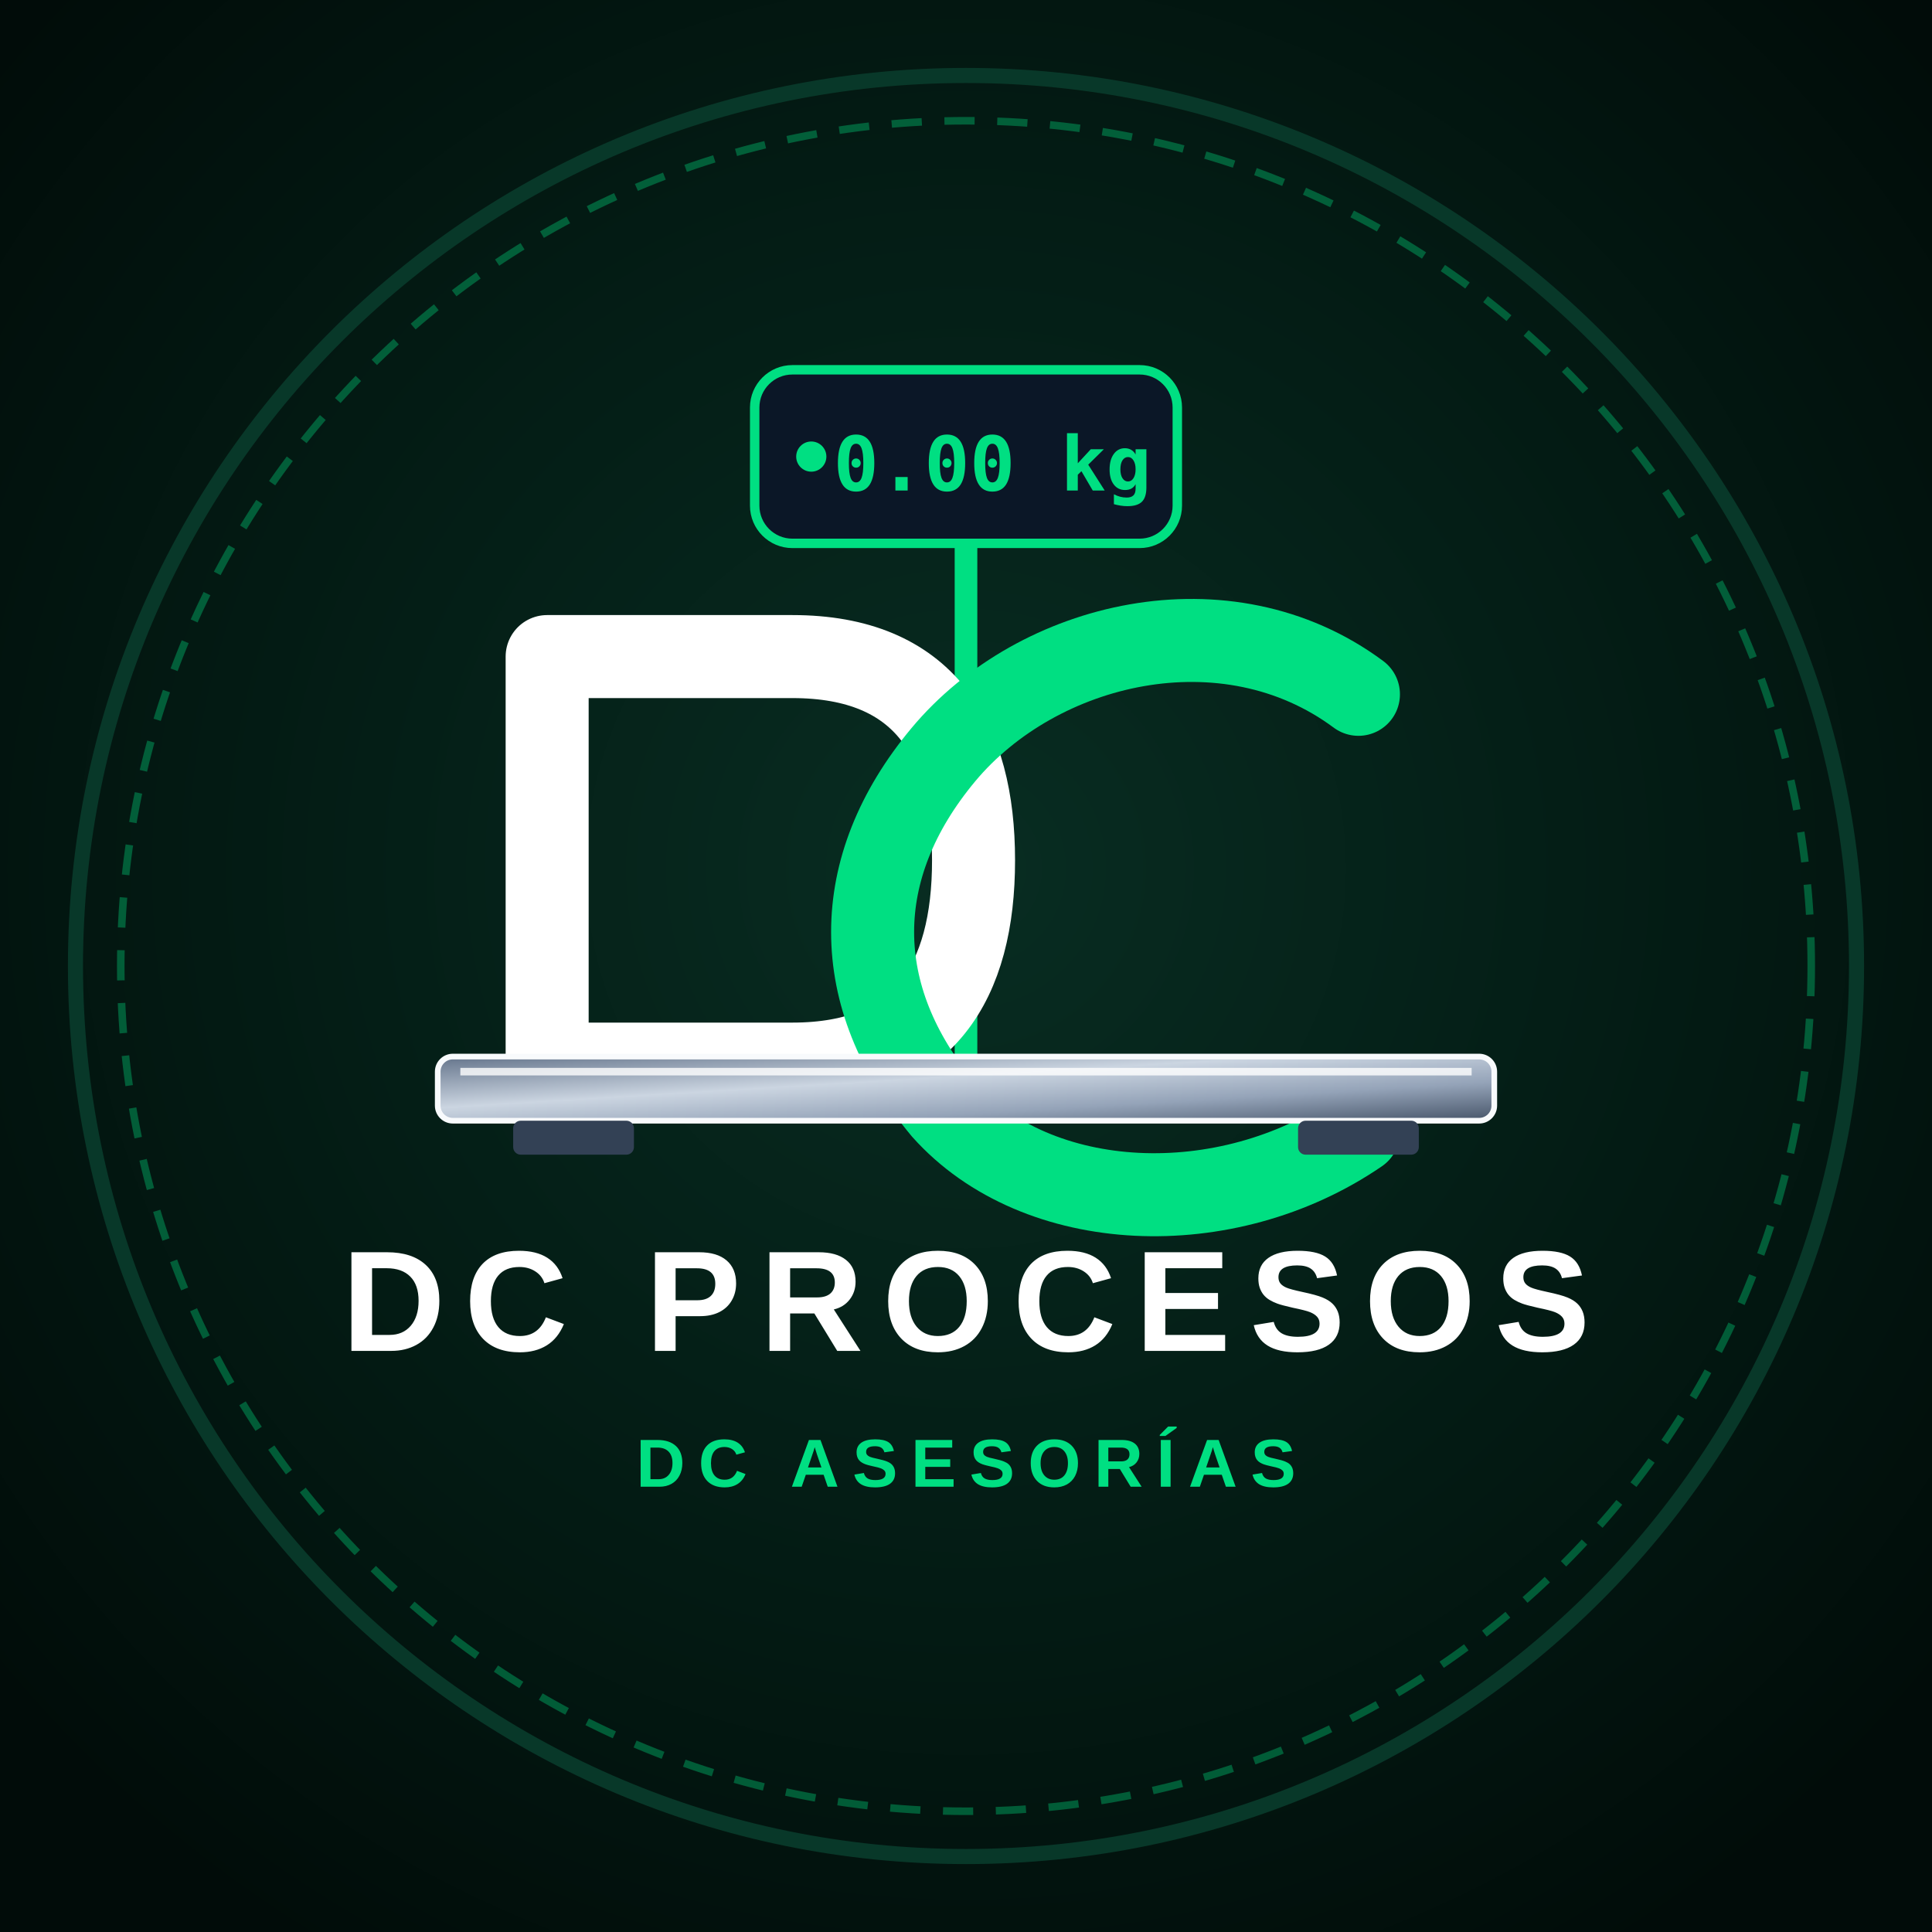
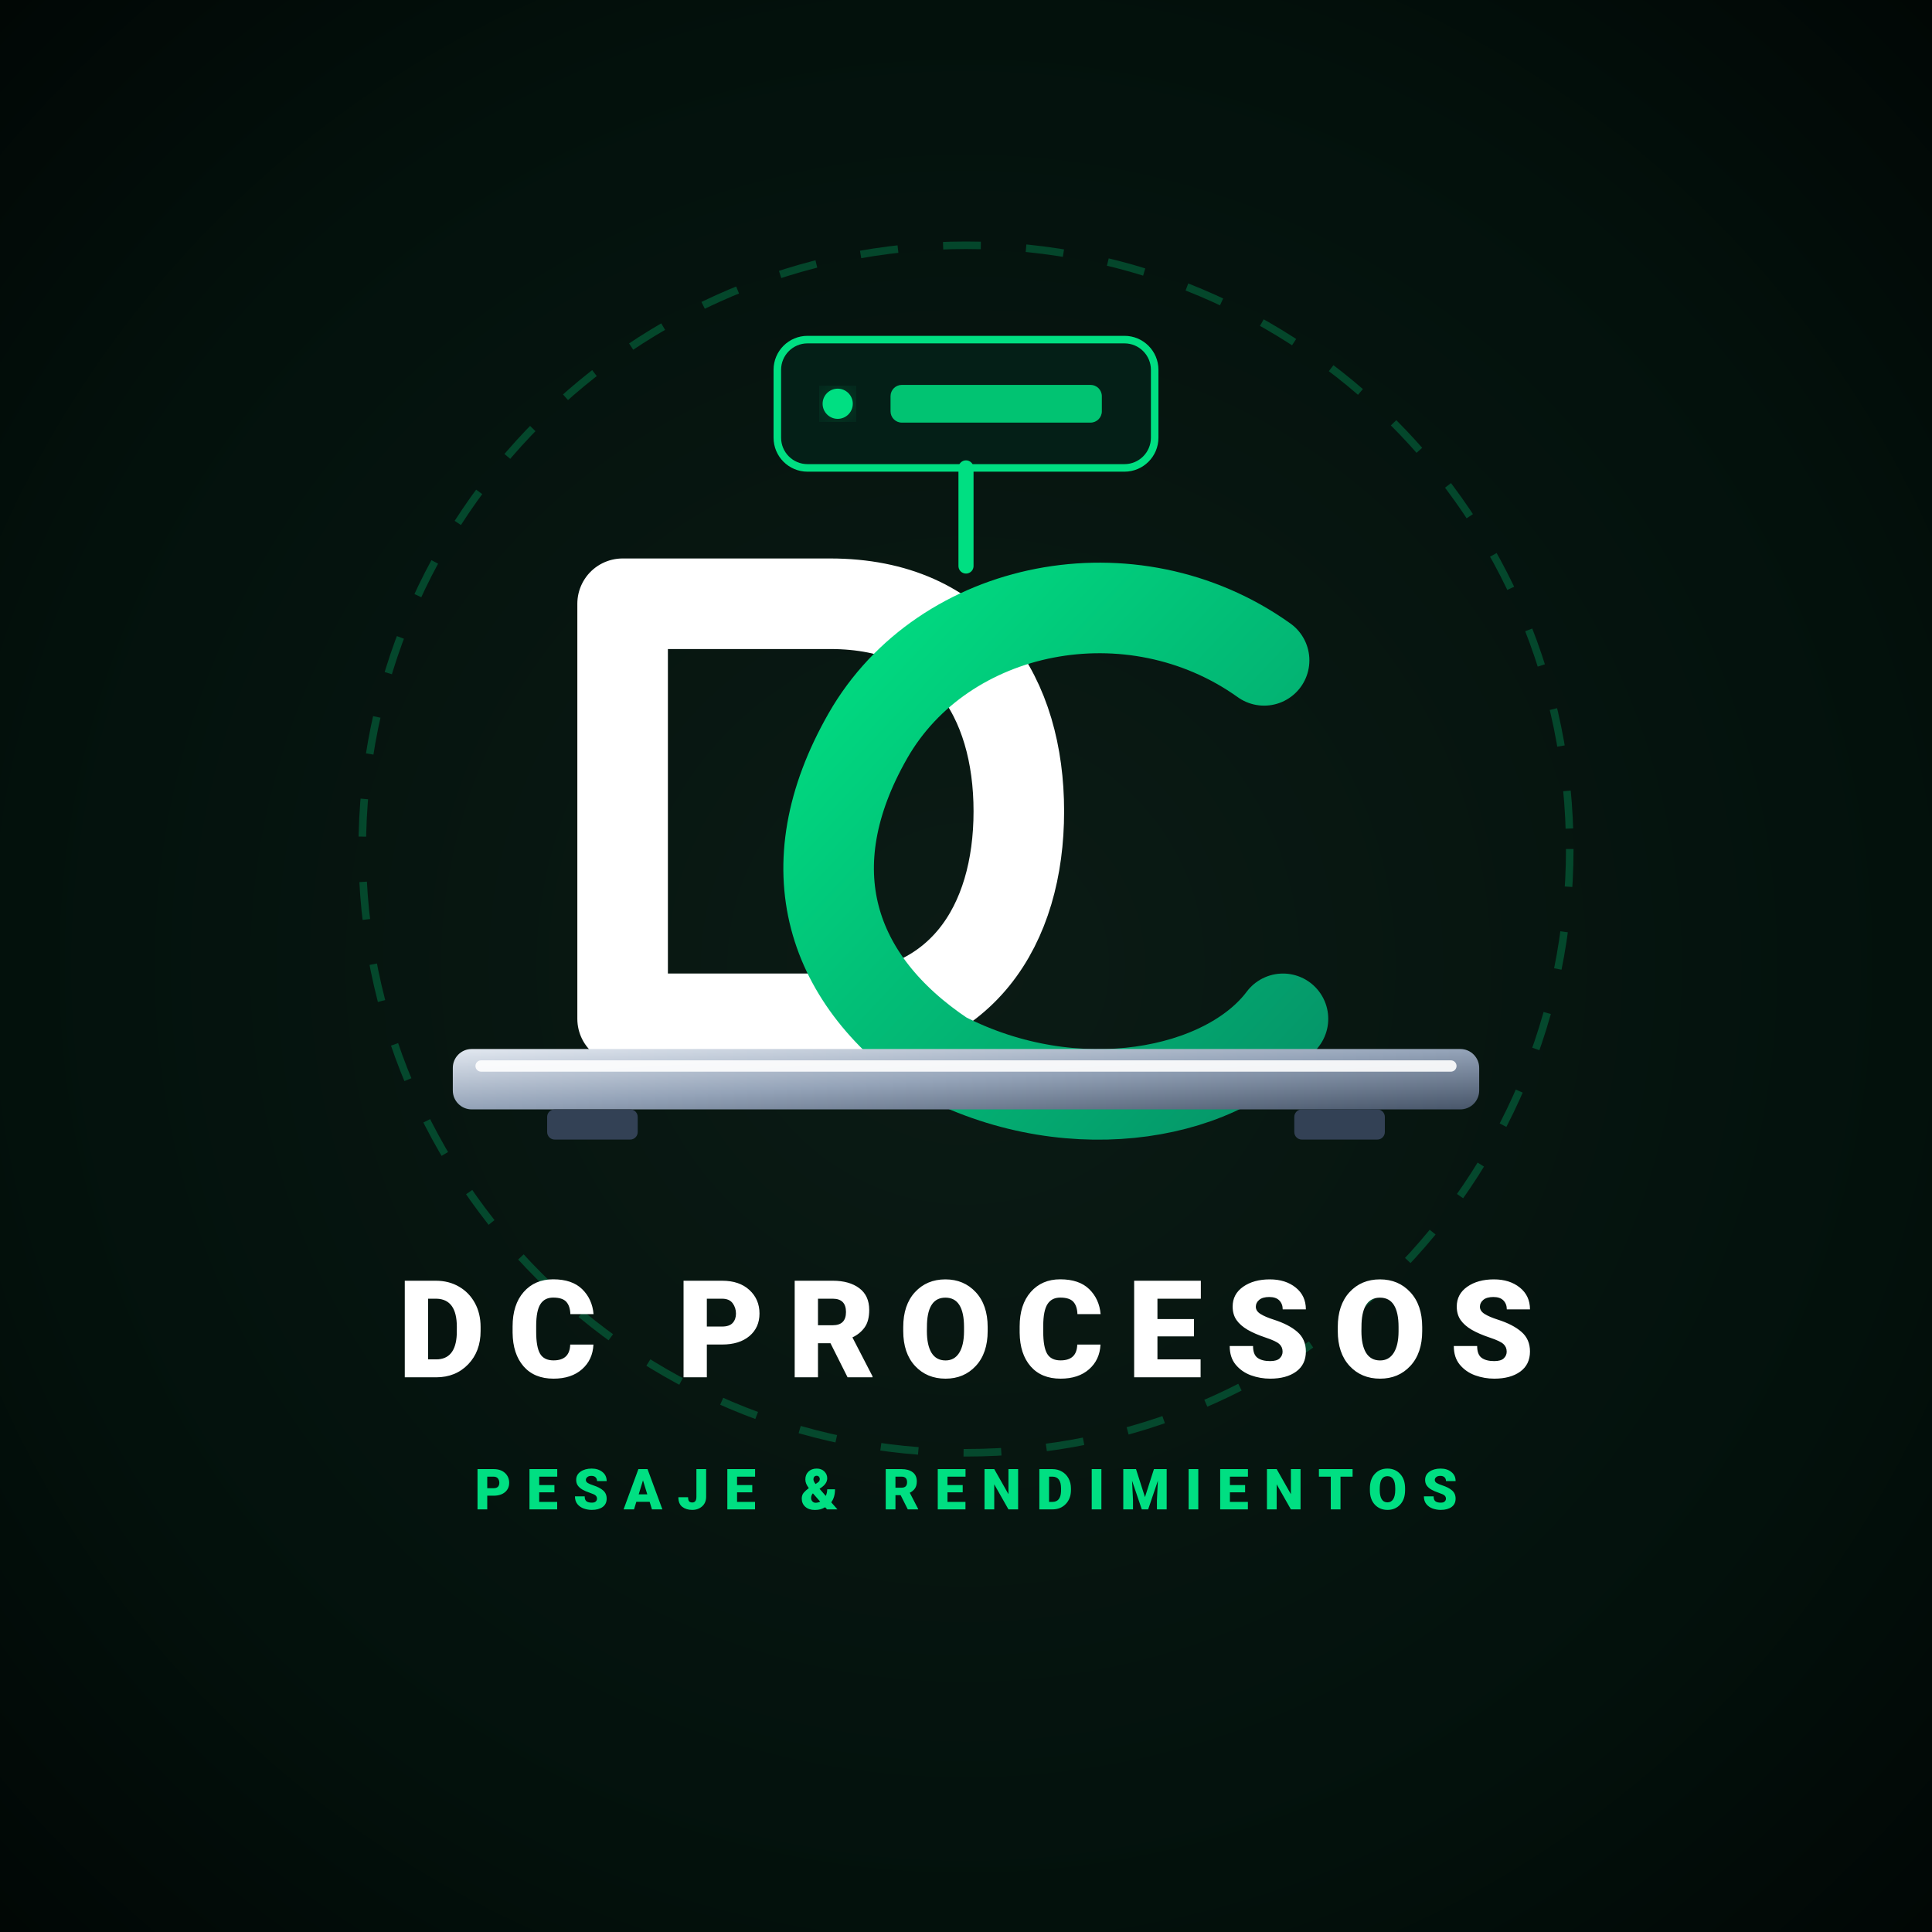
<svg xmlns="http://www.w3.org/2000/svg" viewBox="0 0 512 512" width="512" height="512">
  <defs>
-     <radialGradient id="bgGrad" cx="50%" cy="45%" r="65%">
-       <stop offset="0%" stop-color="#082d22" />
-       <stop offset="60%" stop-color="#031a13" />
-       <stop offset="100%" stop-color="#010c09" />
+     <radialGradient id="p2Bg" cx="50%" cy="50%" r="70%">
+       <stop offset="0%" stop-color="#0b1b15" />
+       <stop offset="70%" stop-color="#03110c" />
+       <stop offset="100%" stop-color="#010705" />
    </radialGradient>
-     <linearGradient id="dcSteelPlate" x1="0%" y1="0%" x2="100%" y2="100%">
-       <stop offset="0%" stop-color="#64748b" />
-       <stop offset="40%" stop-color="#cbd5e1" />
-       <stop offset="70%" stop-color="#94a3b8" />
+     <linearGradient id="p2Steel" x1="0%" y1="0%" x2="100%" y2="100%">
+       <stop offset="0%" stop-color="#e2e8f0" />
+       <stop offset="50%" stop-color="#94a3b8" />
      <stop offset="100%" stop-color="#475569" />
    </linearGradient>
+     <linearGradient id="p2Green" x1="0%" y1="0%" x2="100%" y2="100%">
+       <stop offset="0%" stop-color="#00df82" />
+       <stop offset="100%" stop-color="#059669" />
+     </linearGradient>
+     <filter id="p2Glow">
+       <feGaussianBlur stdDeviation="6" result="coloredBlur" />
+       <feMerge>
+         <feMergeNode in="coloredBlur" />
+         <feMergeNode in="SourceGraphic" />
+       </feMerge>
+     </filter>
  </defs>
-   <rect width="512" height="512" fill="url(#bgGrad)" />
-   <circle cx="256" cy="256" r="236" fill="none" stroke="#083829" stroke-width="4" />
-   <circle cx="256" cy="256" r="224" fill="none" stroke="#00df82" stroke-width="2" stroke-dasharray="8 6" opacity="0.35" />
-   <line x1="256" y1="140" x2="256" y2="280" stroke="#00df82" stroke-width="6" stroke-linecap="round" />
-   <rect x="200" y="98" width="112" height="46" rx="10" fill="#0b1727" stroke="#00df82" stroke-width="2.5" />
-   <circle cx="215" cy="121" r="4" fill="#00df82" />
-   <text x="263" y="130" fill="#00df82" font-size="20" font-weight="900" text-anchor="middle" font-family="monospace">
-     0.00 kg
-   </text>
-   <path d="M 145 174 L 210 174 C 245 174, 258 196, 258 228 C 258 260, 245 282, 210 282 L 145 282 Z" fill="none" stroke="#ffffff" stroke-width="22" stroke-linejoin="round" stroke-linecap="round" />
-   <path d="M 360 184 C 325 158, 275 170, 250 200 C 225 230, 225 264, 250 294 C 275 322, 325 324, 360 300" fill="none" stroke="#00df82" stroke-width="22" stroke-linecap="round" />
-   <rect x="116" y="280" width="280" height="17" rx="4" fill="url(#dcSteelPlate)" stroke="#f8fafc" stroke-width="1.5" />
-   <line x1="122" y1="284" x2="390" y2="284" stroke="#ffffff" stroke-width="2" opacity="0.8" />
-   <rect x="136" y="297" width="32" height="9" rx="2" fill="#334155" />
-   <rect x="344" y="297" width="32" height="9" rx="2" fill="#334155" />
-   <text x="256" y="358" text-anchor="middle" fill="#ffffff" font-size="38" font-weight="900" font-family="Arial, 'Segoe UI', sans-serif" letter-spacing="5">
+   <rect width="512" height="512" fill="url(#p2Bg)" />
+   <circle cx="256" cy="225" r="160" fill="none" stroke="#00df82" stroke-width="2" opacity="0.25" stroke-dasharray="10 12" />
+   <rect x="206" y="90" width="100" height="34" rx="8" fill="#041f17" stroke="#00df82" stroke-width="2" />
+   <circle cx="222" cy="107" r="4" fill="#00df82" filter="url(#p2Glow)" />
+   <rect x="236" y="102" width="56" height="10" rx="3" fill="#00df82" opacity="0.85" />
+   <line x1="256" y1="124" x2="256" y2="150" stroke="#00df82" stroke-width="4" stroke-linecap="round" />
+   <path d="M 165 160 L 220 160 C 255 160, 270 185, 270 215 C 270 245, 255 270, 220 270 L 165 270 Z" fill="none" stroke="#ffffff" stroke-width="24" stroke-linecap="round" stroke-linejoin="round" />
+   <path d="M 335 175 C 300 150, 250 160, 230 195 C 210 230, 220 260, 250 280 C 285 298, 325 290, 340 270" fill="none" stroke="url(#p2Green)" stroke-width="24" stroke-linecap="round" />
+   <rect x="120" y="278" width="272" height="16" rx="5" fill="url(#p2Steel)" />
+   <rect x="126" y="281" width="260" height="3" rx="1.5" fill="#ffffff" opacity="0.9" />
+   <rect x="145" y="294" width="24" height="8" rx="2" fill="#334155" />
+   <rect x="343" y="294" width="24" height="8" rx="2" fill="#334155" />
+   <text x="256" y="365" text-anchor="middle" fill="#ffffff" font-size="36" font-weight="900" font-family="'Segoe UI', Roboto, Helvetica, Arial, sans-serif" letter-spacing="6">
    DC PROCESOS
  </text>
-   <text x="256" y="394" text-anchor="middle" fill="#00df82" font-size="18" font-weight="800" font-family="Arial, 'Segoe UI', sans-serif" letter-spacing="3.5">
-     DC ASESORÍAS
+   <text x="256" y="400" text-anchor="middle" fill="#00df82" font-size="15" font-weight="800" font-family="'Segoe UI', Roboto, Helvetica, Arial, sans-serif" letter-spacing="4">
+     PESAJE &amp; RENDIMIENTOS
  </text>
</svg>
